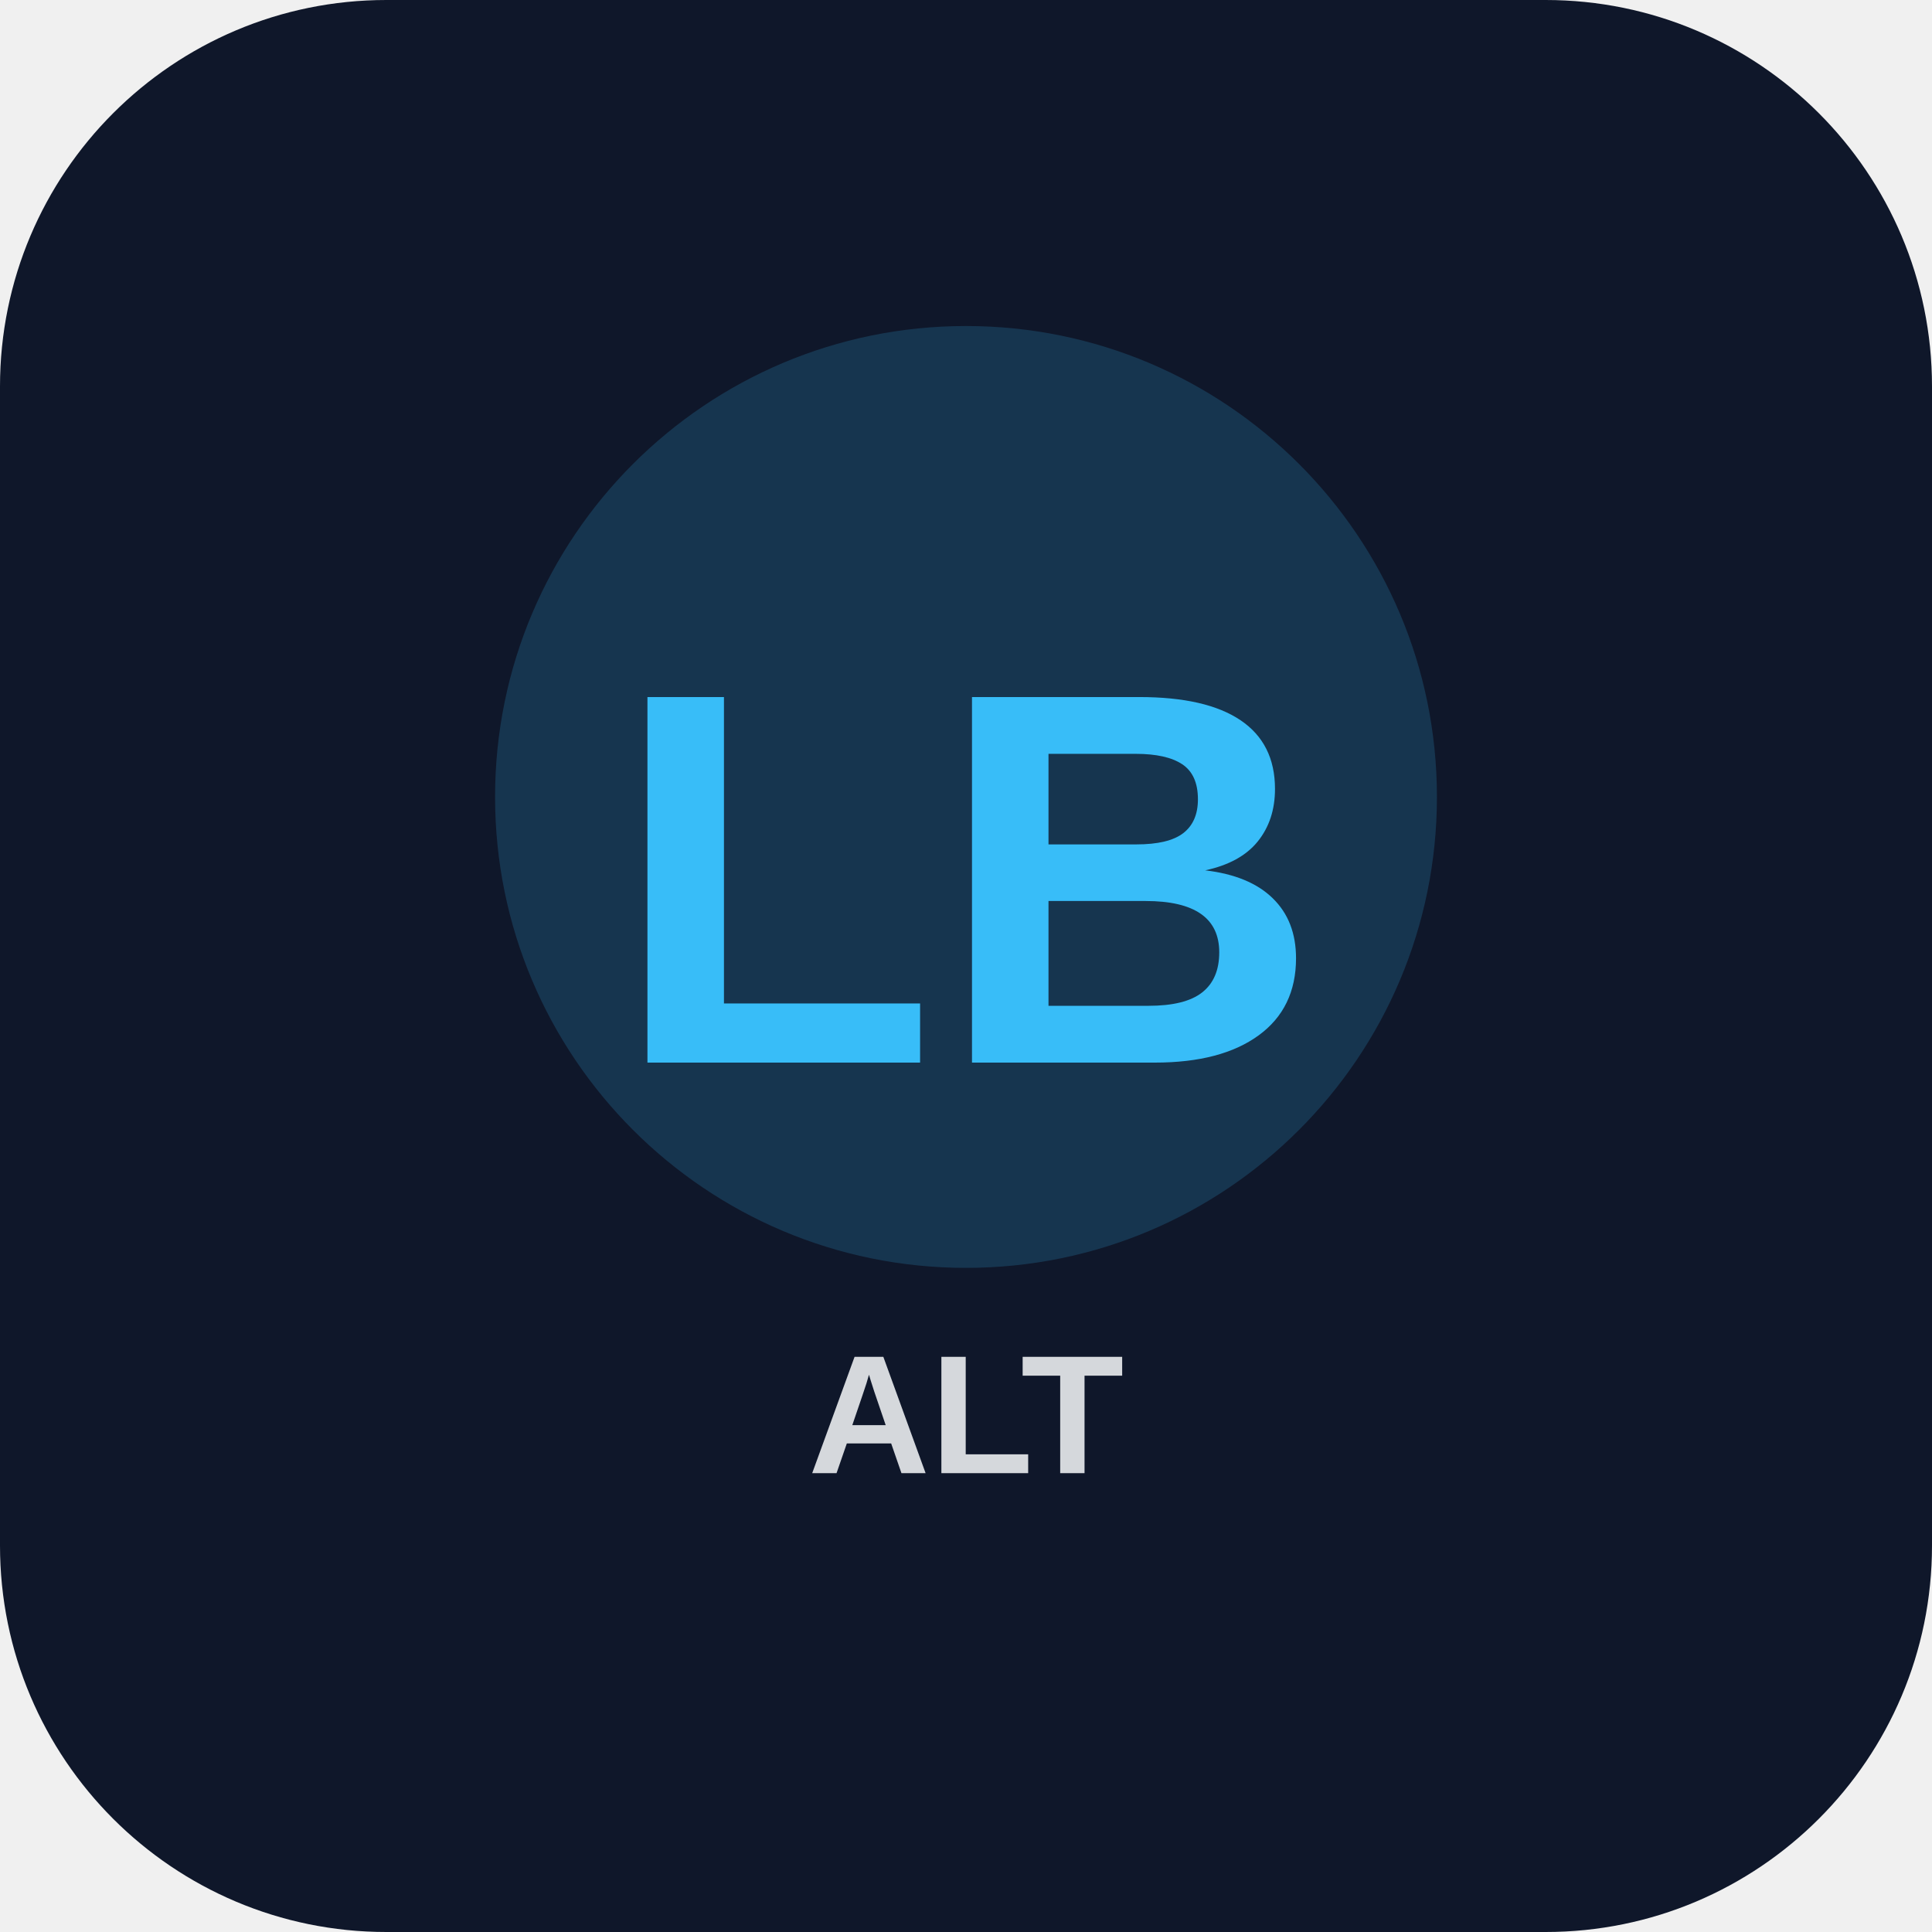
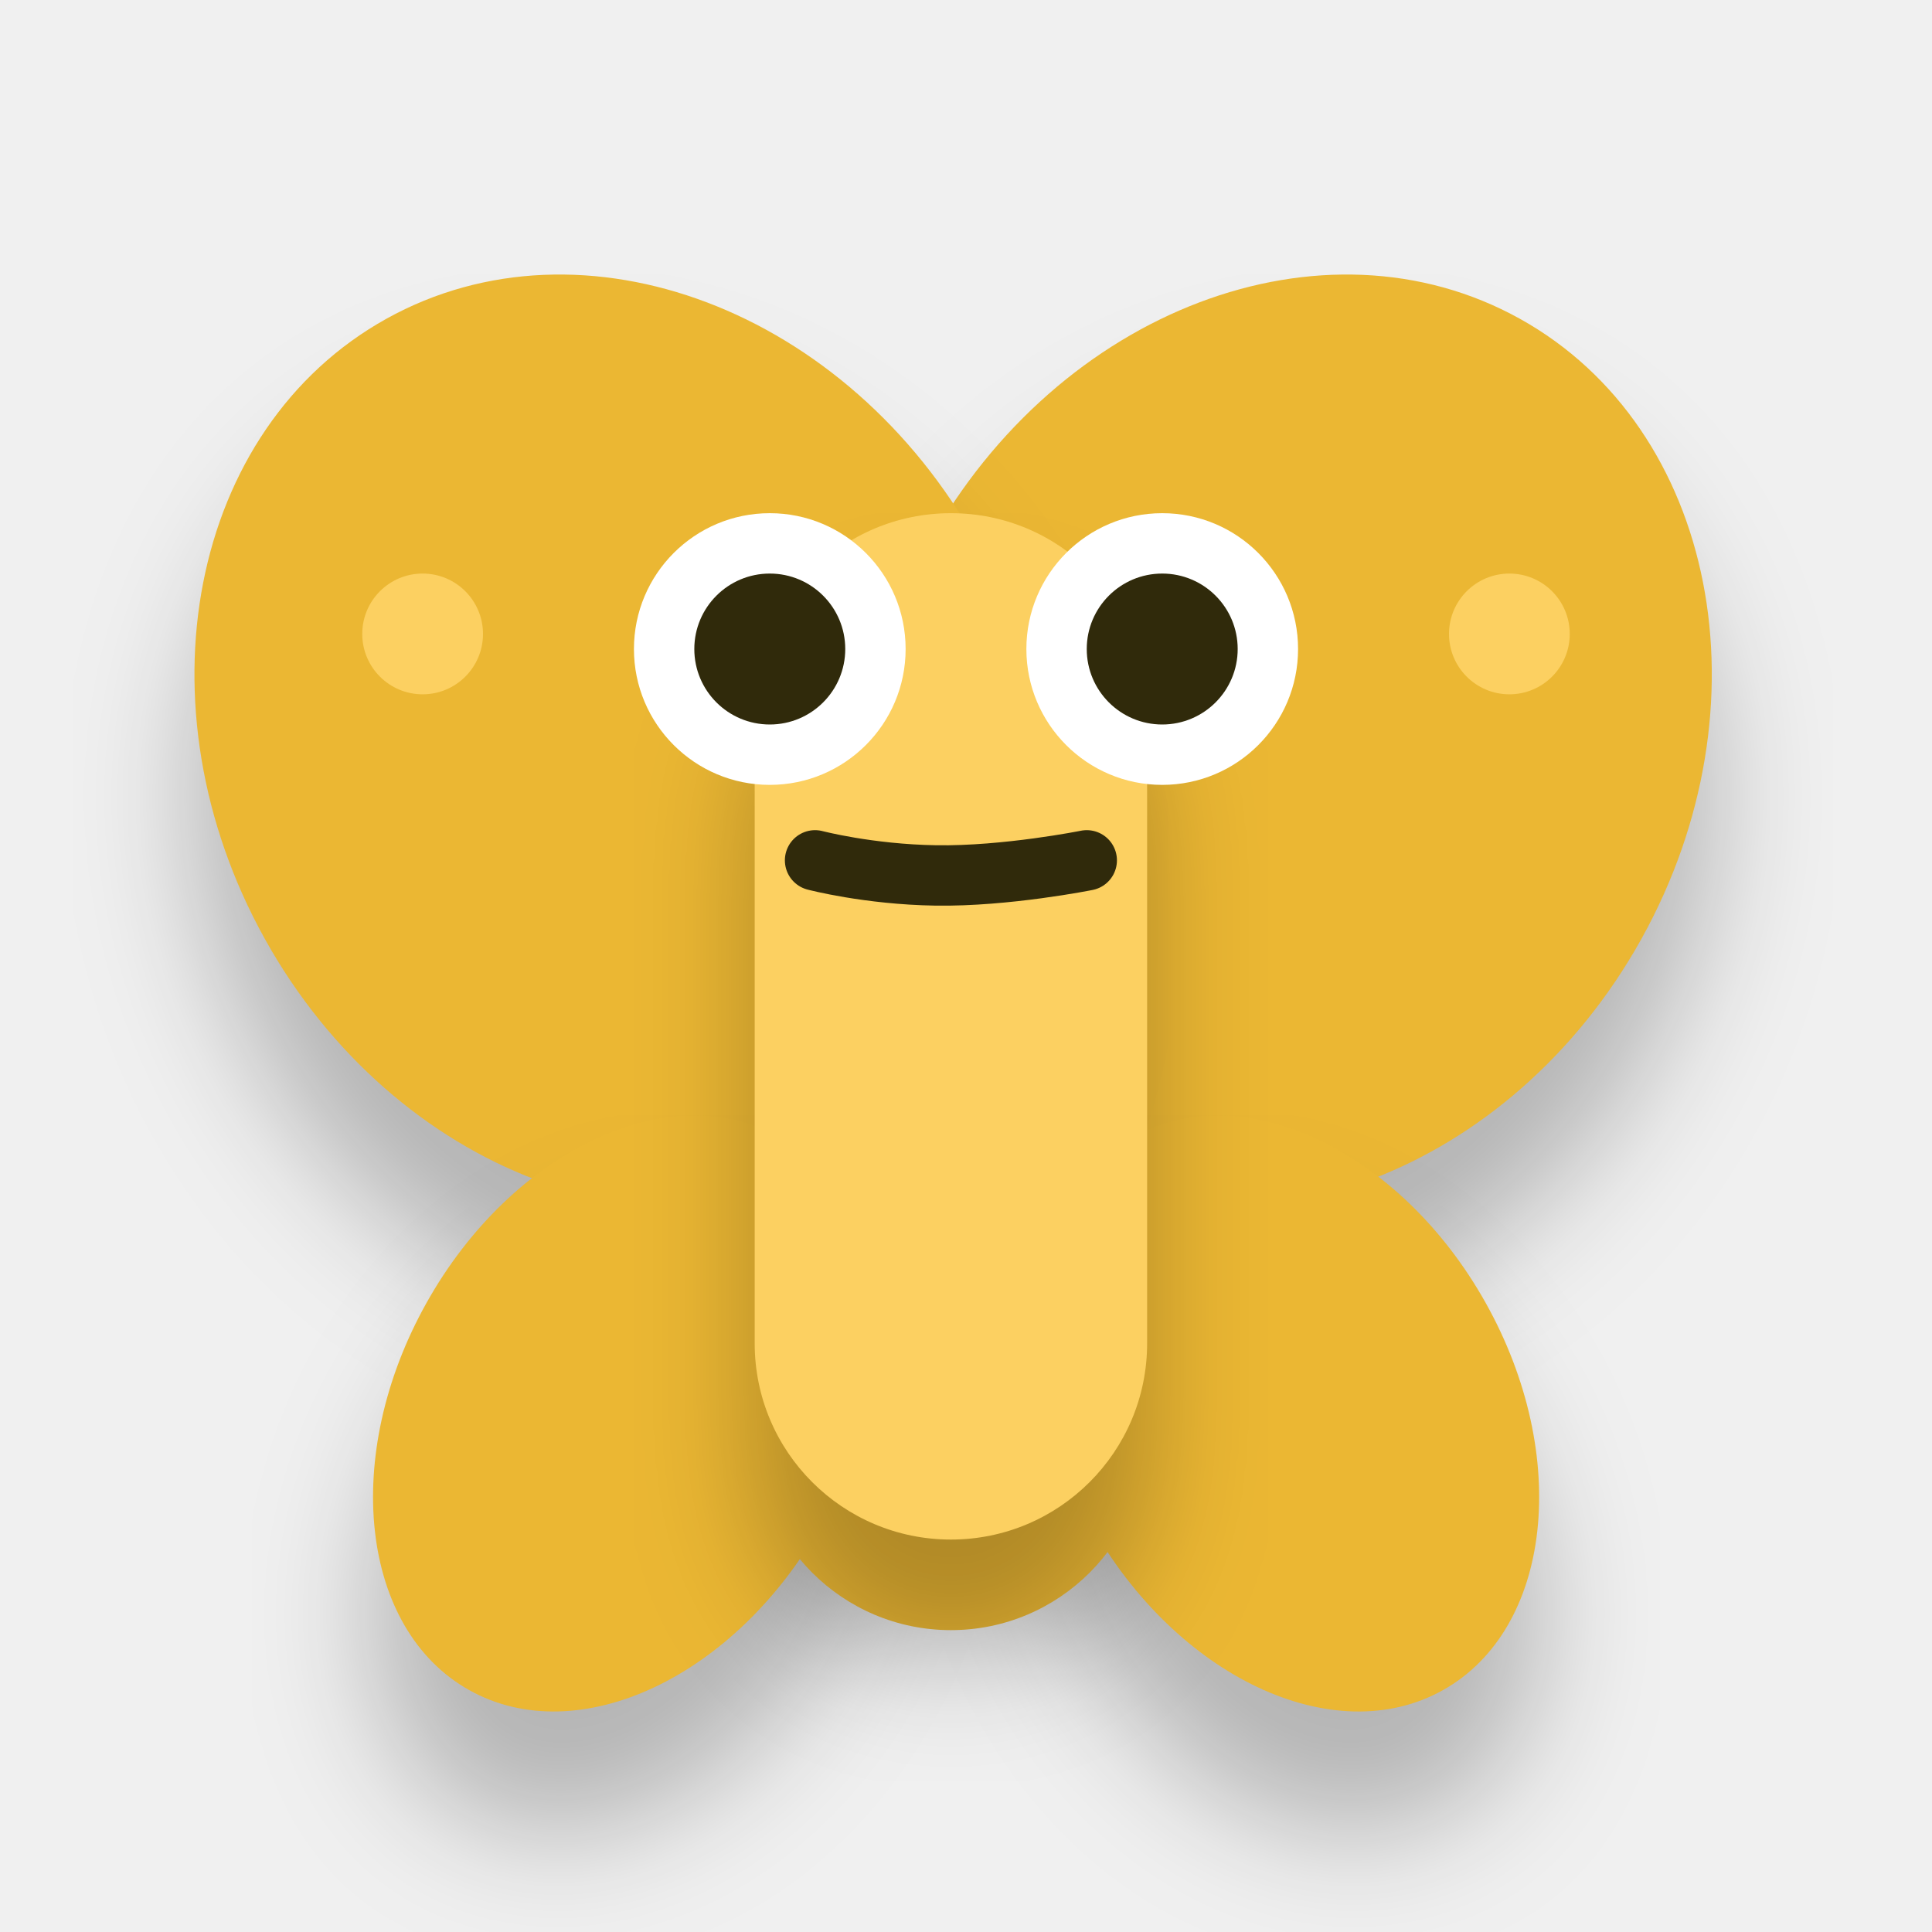
- <svg xmlns="http://www.w3.org/2000/svg" viewBox="0 0 320 320" role="img" aria-labelledby="title">
-   <rect width="320" height="320" rx="64" fill="#0f172a" />
-   <circle cx="160" cy="132" r="78" fill="#38bdf8" opacity=".18" />
-   <text x="160" y="176" text-anchor="middle" font-family="Arial, Helvetica, sans-serif" font-size="88" font-weight="800" fill="#38bdf8">LB</text>
-   <text x="160" y="244" text-anchor="middle" font-family="Arial, Helvetica, sans-serif" font-size="28" font-weight="700" fill="#f8fafc" opacity=".85">ALT</text>
+ <svg xmlns="http://www.w3.org/2000/svg" width="64" height="64" viewBox="0 0 64 64" fill="none">
+   <g clip-path="url(#clip0_1313_30)">
+     <g filter="url(#filter0_d_1313_30)">
+       <ellipse cx="42.574" cy="24.544" rx="13.5" ry="16" transform="rotate(29.0721 42.5737 24.5439)" fill="#EBB733" />
+     </g>
+     <g filter="url(#filter1_d_1313_30)">
+       <ellipse cx="20.573" cy="24.544" rx="13.5" ry="16" transform="rotate(-29.07 20.5734 24.5438)" fill="#EBB733" />
+     </g>
+     <g filter="url(#filter2_d_1313_30)">
+       <ellipse cx="20.672" cy="46.825" rx="7.5" ry="10.5" transform="rotate(29.23 20.6723 46.8254)" fill="#EBB733" />
+     </g>
+     <g filter="url(#filter3_d_1313_30)">
+       <ellipse cx="42.672" cy="46.825" rx="7.5" ry="10.5" transform="rotate(-29.2308 42.6724 46.8254)" fill="#EBB733" />
+     </g>
+     <rect x="25" y="24" width="13" height="30" rx="6.5" fill="#EBB733" />
+     <g filter="url(#filter4_d_1313_30)">
+       <rect x="25" y="17" width="13" height="34" rx="6.5" fill="#FCD061" />
+     </g>
+     <path d="M27 28.5C27 28.5 28.764 28.965 31 29C33.334 29.037 36 28.5 36 28.5" stroke="#302A0B" stroke-width="2" stroke-linecap="round" stroke-linejoin="round" />
+     <ellipse cx="27" cy="23" rx="2" ry="1" fill="#FCD061" />
+     <ellipse cx="36" cy="23" rx="2" ry="1" fill="#FCD061" />
+     <circle cx="25.5" cy="21.5" r="4.5" fill="white" />
+     <circle cx="25.5" cy="21.5" r="2.5" fill="#302A0B" />
+     <circle cx="38.5" cy="21.5" r="4.5" fill="white" />
+     <circle cx="38.5" cy="21.5" r="2.5" fill="#302A0B" />
+     <circle cx="50" cy="21" r="2" fill="#FCD061" />
+     <circle cx="14" cy="21" r="2" fill="#FCD061" />
+   </g>
+   <defs>
+     <filter id="filter0_d_1313_30" x="24.442" y="9.094" width="36.264" height="38.9" filterUnits="userSpaceOnUse" color-interpolation-filters="sRGB">
+       <feFlood flood-opacity="0" result="BackgroundImageFix" />
+       <feColorMatrix in="SourceAlpha" type="matrix" values="0 0 0 0 0 0 0 0 0 0 0 0 0 0 0 0 0 0 127 0" result="hardAlpha" />
+       <feOffset dy="4" />
+       <feGaussianBlur stdDeviation="2" />
+       <feColorMatrix type="matrix" values="0 0 0 0 0 0 0 0 0 0 0 0 0 0 0 0 0 0 0.25 0" />
+       <feBlend mode="normal" in2="BackgroundImageFix" result="effect1_dropShadow_1313_30" />
+       <feBlend mode="normal" in="SourceGraphic" in2="effect1_dropShadow_1313_30" result="shape" />
+     </filter>
+     <filter id="filter1_d_1313_30" x="2.442" y="9.094" width="36.263" height="38.9" filterUnits="userSpaceOnUse" color-interpolation-filters="sRGB">
+       <feFlood flood-opacity="0" result="BackgroundImageFix" />
+       <feColorMatrix in="SourceAlpha" type="matrix" values="0 0 0 0 0 0 0 0 0 0 0 0 0 0 0 0 0 0 127 0" result="hardAlpha" />
+       <feOffset dy="4" />
+       <feGaussianBlur stdDeviation="2" />
+       <feColorMatrix type="matrix" values="0 0 0 0 0 0 0 0 0 0 0 0 0 0 0 0 0 0 0.25 0" />
+       <feBlend mode="normal" in2="BackgroundImageFix" result="effect1_dropShadow_1313_30" />
+       <feBlend mode="normal" in="SourceGraphic" in2="effect1_dropShadow_1313_30" result="shape" />
+     </filter>
+     <filter id="filter2_d_1313_30" x="8.358" y="36.955" width="24.629" height="27.741" filterUnits="userSpaceOnUse" color-interpolation-filters="sRGB">
+       <feFlood flood-opacity="0" result="BackgroundImageFix" />
+       <feColorMatrix in="SourceAlpha" type="matrix" values="0 0 0 0 0 0 0 0 0 0 0 0 0 0 0 0 0 0 127 0" result="hardAlpha" />
+       <feOffset dy="4" />
+       <feGaussianBlur stdDeviation="2" />
+       <feColorMatrix type="matrix" values="0 0 0 0 0 0 0 0 0 0 0 0 0 0 0 0 0 0 0.25 0" />
+       <feBlend mode="normal" in2="BackgroundImageFix" result="effect1_dropShadow_1313_30" />
+       <feBlend mode="normal" in="SourceGraphic" in2="effect1_dropShadow_1313_30" result="shape" />
+     </filter>
+     <filter id="filter3_d_1313_30" x="30.358" y="36.955" width="24.629" height="27.741" filterUnits="userSpaceOnUse" color-interpolation-filters="sRGB">
+       <feFlood flood-opacity="0" result="BackgroundImageFix" />
+       <feColorMatrix in="SourceAlpha" type="matrix" values="0 0 0 0 0 0 0 0 0 0 0 0 0 0 0 0 0 0 127 0" result="hardAlpha" />
+       <feOffset dy="4" />
+       <feGaussianBlur stdDeviation="2" />
+       <feColorMatrix type="matrix" values="0 0 0 0 0 0 0 0 0 0 0 0 0 0 0 0 0 0 0.25 0" />
+       <feBlend mode="normal" in2="BackgroundImageFix" result="effect1_dropShadow_1313_30" />
+       <feBlend mode="normal" in="SourceGraphic" in2="effect1_dropShadow_1313_30" result="shape" />
+     </filter>
+     <filter id="filter4_d_1313_30" x="21" y="17" width="21" height="42" filterUnits="userSpaceOnUse" color-interpolation-filters="sRGB">
+       <feFlood flood-opacity="0" result="BackgroundImageFix" />
+       <feColorMatrix in="SourceAlpha" type="matrix" values="0 0 0 0 0 0 0 0 0 0 0 0 0 0 0 0 0 0 127 0" result="hardAlpha" />
+       <feOffset dy="4" />
+       <feGaussianBlur stdDeviation="2" />
+       <feColorMatrix type="matrix" values="0 0 0 0 0 0 0 0 0 0 0 0 0 0 0 0 0 0 0.25 0" />
+       <feBlend mode="normal" in2="BackgroundImageFix" result="effect1_dropShadow_1313_30" />
+       <feBlend mode="normal" in="SourceGraphic" in2="effect1_dropShadow_1313_30" result="shape" />
+     </filter>
+     <clipPath id="clip0_1313_30">
+       <rect width="64" height="64" fill="white" />
+     </clipPath>
+   </defs>
</svg>
